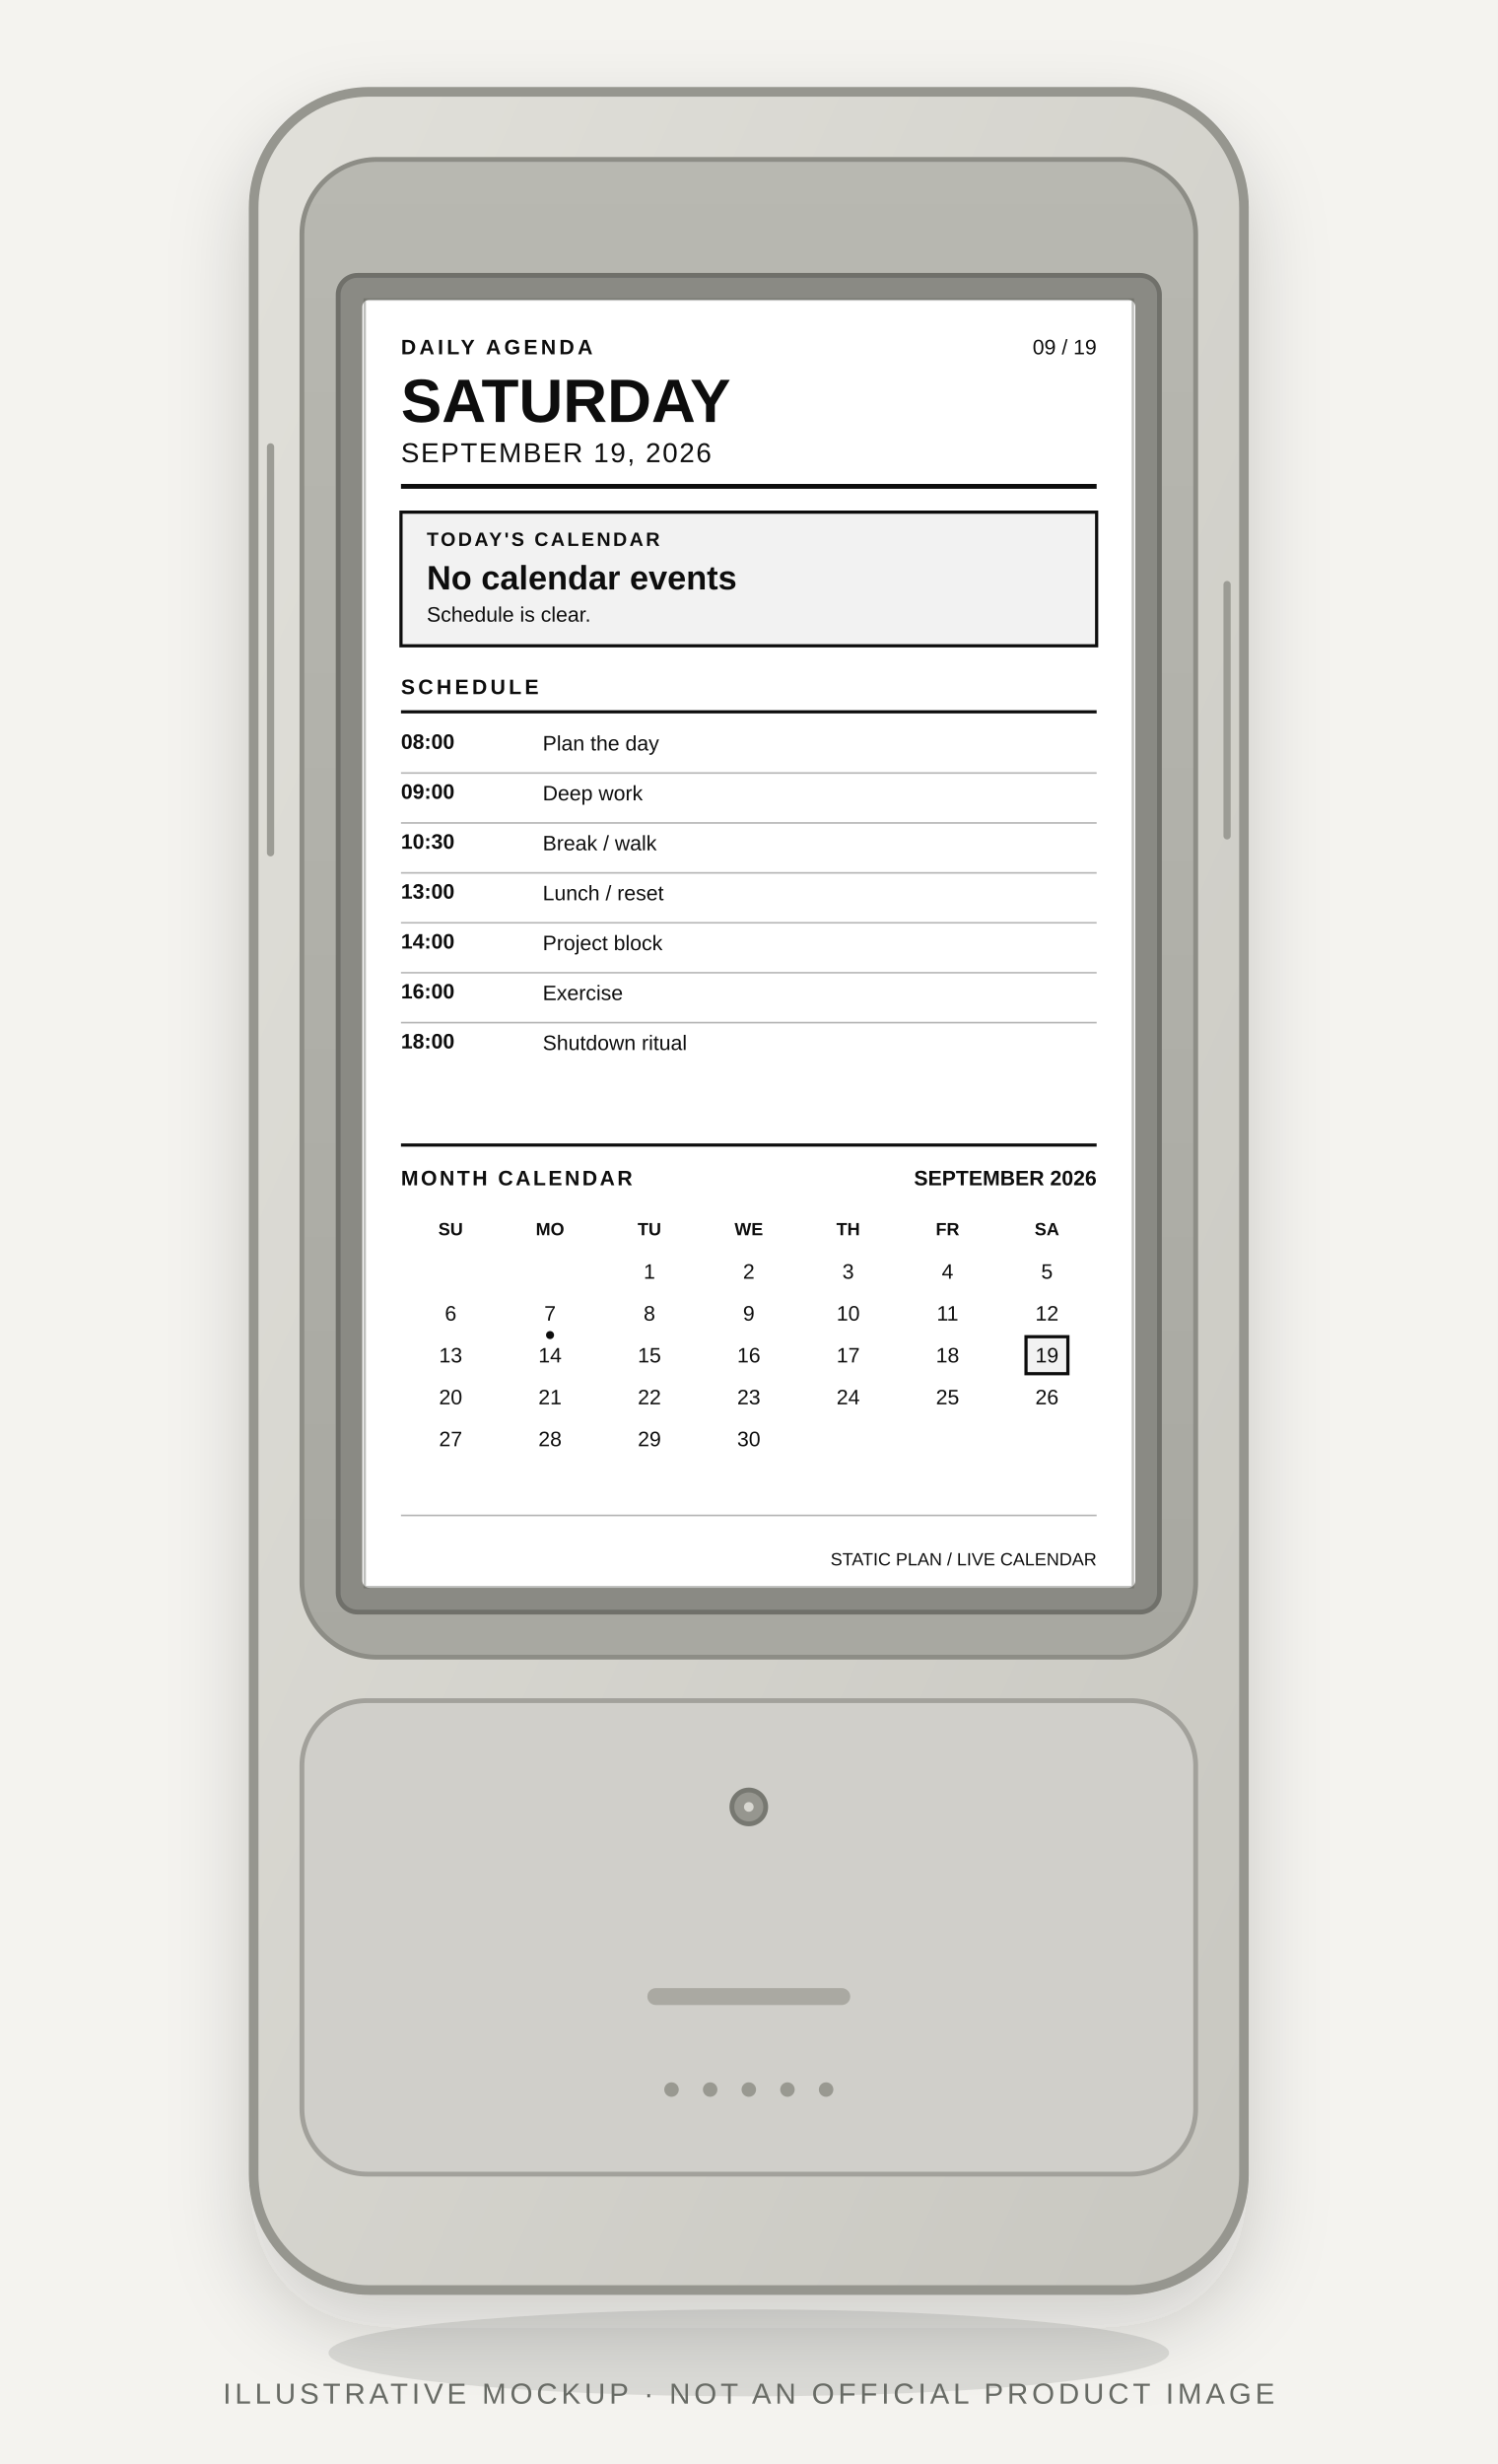
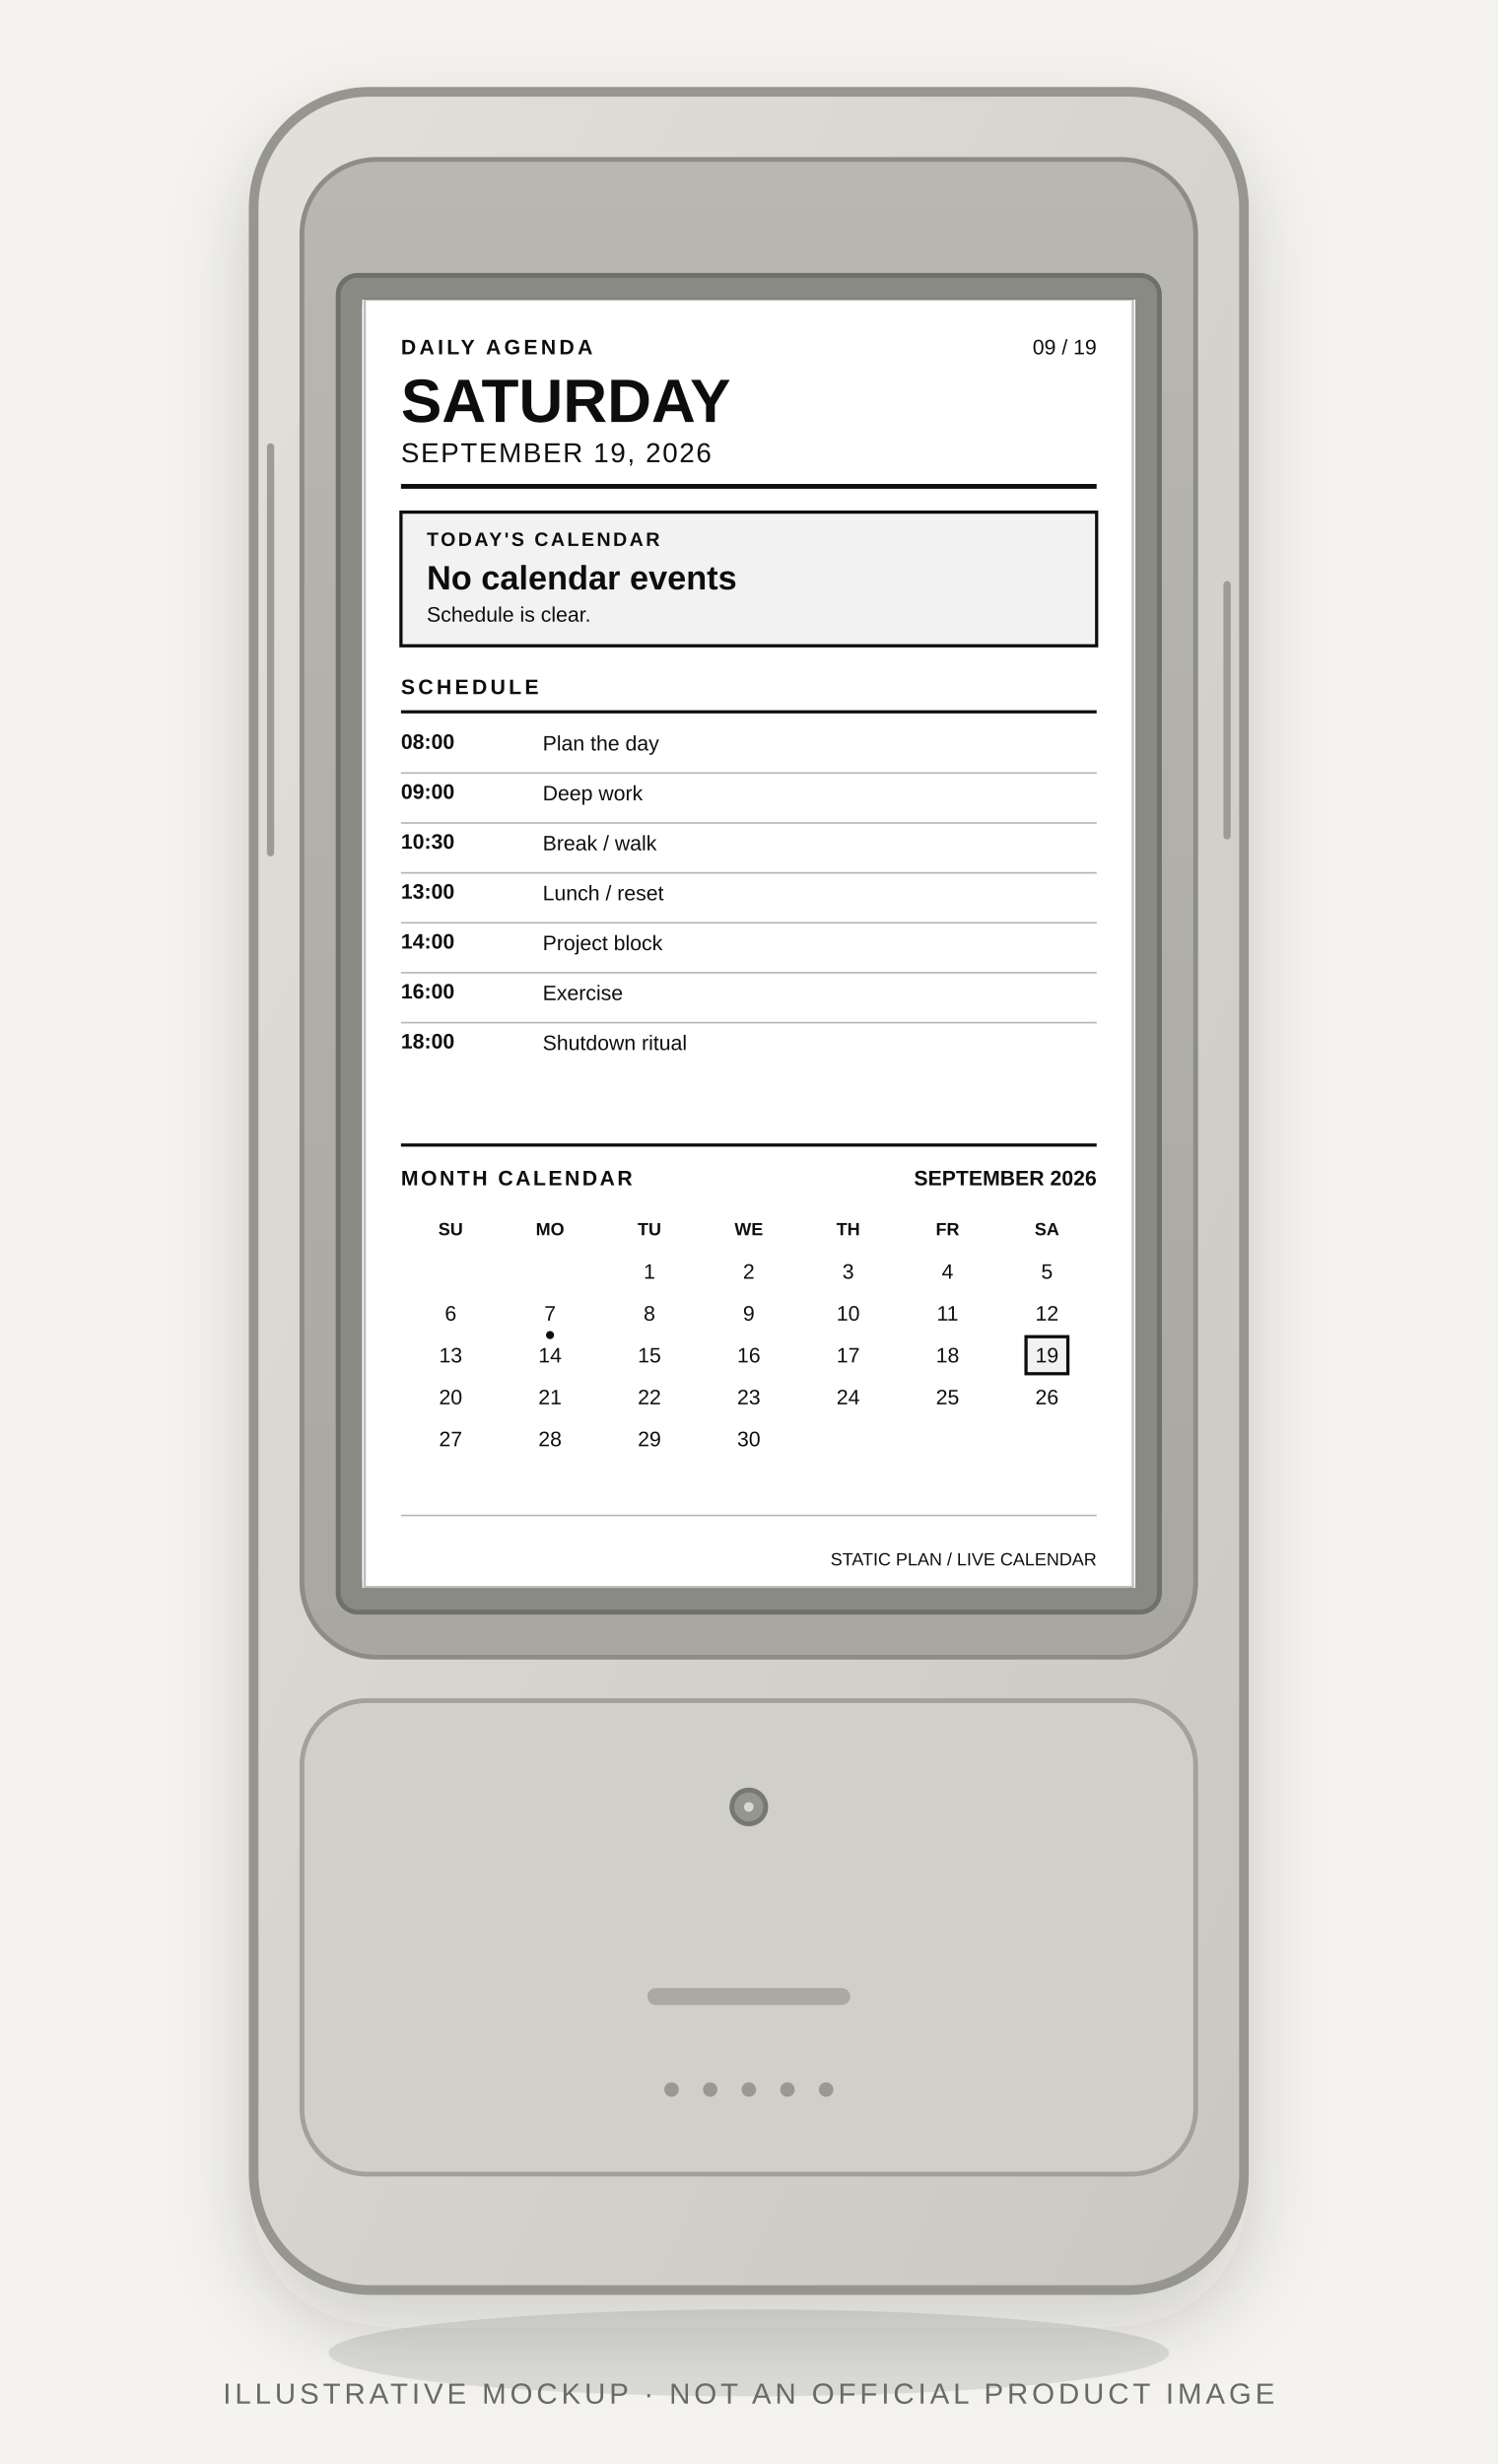
<svg xmlns="http://www.w3.org/2000/svg" width="620" height="1020" viewBox="0 0 620 1020" role="img" aria-labelledby="title description">
  <defs>
    <filter id="shadow" x="-20%" y="-20%" width="140%" height="150%">
      <feDropShadow dx="0" dy="14" stdDeviation="16" flood-color="#222820" flood-opacity="0.18" />
    </filter>
    <linearGradient id="body" x1="0" y1="0" x2="1" y2="1">
      <stop offset="0" stop-color="#e1e0da" />
      <stop offset="1" stop-color="#c8c7c0" />
    </linearGradient>
    <linearGradient id="bezel" x1="0" y1="0" x2="0" y2="1">
      <stop offset="0" stop-color="#b8b8b1" />
      <stop offset="1" stop-color="#a8a8a1" />
    </linearGradient>
-     <clipPath id="screen-clip">
-       <rect x="150" y="124" width="320" height="533.333" rx="3" />
-     </clipPath>
  </defs>
  <rect width="620" height="1020" fill="#f4f3ef" />
  <ellipse cx="310" cy="974" rx="174" ry="18" fill="#252b26" opacity="0.12" />
  <g filter="url(#shadow)">
    <rect x="105" y="38" width="410" height="910" rx="48" fill="url(#body)" stroke="#96968f" stroke-width="4" />
    <rect x="125" y="66" width="370" height="620" rx="31" fill="url(#bezel)" stroke="#8d8d86" stroke-width="2" />
    <rect x="140" y="114" width="340" height="553.333" rx="8" fill="#8a8a84" stroke="#6f706b" stroke-width="2" />
-     <svg x="150" y="124" width="320" height="533.333" viewBox="0 0 480 800" preserveAspectRatio="none" clip-path="url(#screen-clip)">
+     <rect x="150" y="124" width="320" height="533.333" rx="3" fill="#fff" />
+     <g transform="translate(150 124) scale(0.6666667)">
      <rect width="480" height="800" fill="#ffffff" />
      <g fill="#111111" font-family="Arial, Helvetica, sans-serif">
        <text x="24" y="34" font-size="13" font-weight="bold" letter-spacing="2">DAILY AGENDA</text>
        <text x="456" y="34" font-size="13" text-anchor="end">09 / 19</text>
        <text x="24" y="76" font-size="38" font-weight="bold">SATURDAY</text>
        <text x="24" y="101" font-size="17" letter-spacing="1">SEPTEMBER 19, 2026</text>
        <line x1="24" y1="116" x2="456" y2="116" stroke="#111111" stroke-width="3" />
        <rect x="24" y="132" width="432" height="83" fill="#f2f2f2" stroke="#111111" stroke-width="2" />
        <text x="40" y="153" font-size="12" font-weight="bold" letter-spacing="1.5">TODAY'S CALENDAR</text>
        <text x="40" y="180" font-size="21" font-weight="bold">No calendar events</text>
        <text x="40" y="200" font-size="13">Schedule is clear.</text>
        <text x="24" y="245" font-size="13" font-weight="bold" letter-spacing="2">SCHEDULE</text>
        <line x1="24" y1="256" x2="456" y2="256" stroke="#111111" stroke-width="2" />
        <text x="24" y="279" font-size="13" font-weight="bold">08:00</text>
        <text x="112" y="280" font-size="13">Plan the day</text>
        <line x1="24" y1="294" x2="456" y2="294" stroke="#b5b5b5" />
        <text x="24" y="310" font-size="13" font-weight="bold">09:00</text>
        <text x="112" y="311" font-size="13">Deep work</text>
        <line x1="24" y1="325" x2="456" y2="325" stroke="#b5b5b5" />
        <text x="24" y="341" font-size="13" font-weight="bold">10:30</text>
        <text x="112" y="342" font-size="13">Break / walk</text>
        <line x1="24" y1="356" x2="456" y2="356" stroke="#b5b5b5" />
        <text x="24" y="372" font-size="13" font-weight="bold">13:00</text>
        <text x="112" y="373" font-size="13">Lunch / reset</text>
        <line x1="24" y1="387" x2="456" y2="387" stroke="#b5b5b5" />
        <text x="24" y="403" font-size="13" font-weight="bold">14:00</text>
        <text x="112" y="404" font-size="13">Project block</text>
        <line x1="24" y1="418" x2="456" y2="418" stroke="#b5b5b5" />
        <text x="24" y="434" font-size="13" font-weight="bold">16:00</text>
        <text x="112" y="435" font-size="13">Exercise</text>
        <line x1="24" y1="449" x2="456" y2="449" stroke="#b5b5b5" />
        <text x="24" y="465" font-size="13" font-weight="bold">18:00</text>
        <text x="112" y="466" font-size="13">Shutdown ritual</text>
        <line x1="24" y1="525" x2="456" y2="525" stroke="#111111" stroke-width="2" />
        <text x="24" y="550" font-size="13" font-weight="bold" letter-spacing="1.5">MONTH CALENDAR</text>
        <text x="456" y="550" font-size="13" font-weight="bold" text-anchor="end">SEPTEMBER 2026</text>
        <text x="54.857" y="581" font-size="11" font-weight="bold" text-anchor="middle">SU</text>
        <text x="116.571" y="581" font-size="11" font-weight="bold" text-anchor="middle">MO</text>
        <text x="178.286" y="581" font-size="11" font-weight="bold" text-anchor="middle">TU</text>
        <text x="240" y="581" font-size="11" font-weight="bold" text-anchor="middle">WE</text>
        <text x="301.714" y="581" font-size="11" font-weight="bold" text-anchor="middle">TH</text>
        <text x="363.429" y="581" font-size="11" font-weight="bold" text-anchor="middle">FR</text>
        <text x="425.143" y="581" font-size="11" font-weight="bold" text-anchor="middle">SA</text>
        <text x="178.286" y="608" font-size="13" text-anchor="middle">1</text>
        <text x="240" y="608" font-size="13" text-anchor="middle">2</text>
        <text x="301.714" y="608" font-size="13" text-anchor="middle">3</text>
        <text x="363.429" y="608" font-size="13" text-anchor="middle">4</text>
        <text x="425.143" y="608" font-size="13" text-anchor="middle">5</text>
        <text x="54.857" y="634" font-size="13" text-anchor="middle">6</text>
        <text x="116.571" y="634" font-size="13" text-anchor="middle">7</text>
        <circle cx="116.571" cy="643" r="2.5" fill="#111111" />
        <text x="178.286" y="634" font-size="13" text-anchor="middle">8</text>
        <text x="240" y="634" font-size="13" text-anchor="middle">9</text>
        <text x="301.714" y="634" font-size="13" text-anchor="middle">10</text>
        <text x="363.429" y="634" font-size="13" text-anchor="middle">11</text>
        <text x="425.143" y="634" font-size="13" text-anchor="middle">12</text>
        <text x="54.857" y="660" font-size="13" text-anchor="middle">13</text>
        <text x="116.571" y="660" font-size="13" text-anchor="middle">14</text>
        <text x="178.286" y="660" font-size="13" text-anchor="middle">15</text>
        <text x="240" y="660" font-size="13" text-anchor="middle">16</text>
        <text x="301.714" y="660" font-size="13" text-anchor="middle">17</text>
        <text x="363.429" y="660" font-size="13" text-anchor="middle">18</text>
        <rect x="412.143" y="644" width="26" height="23" fill="#f2f2f2" stroke="#111111" stroke-width="2" />
        <text x="425.143" y="660" font-size="13" text-anchor="middle">19</text>
        <text x="54.857" y="686" font-size="13" text-anchor="middle">20</text>
        <text x="116.571" y="686" font-size="13" text-anchor="middle">21</text>
        <text x="178.286" y="686" font-size="13" text-anchor="middle">22</text>
        <text x="240" y="686" font-size="13" text-anchor="middle">23</text>
        <text x="301.714" y="686" font-size="13" text-anchor="middle">24</text>
        <text x="363.429" y="686" font-size="13" text-anchor="middle">25</text>
        <text x="425.143" y="686" font-size="13" text-anchor="middle">26</text>
        <text x="54.857" y="712" font-size="13" text-anchor="middle">27</text>
        <text x="116.571" y="712" font-size="13" text-anchor="middle">28</text>
        <text x="178.286" y="712" font-size="13" text-anchor="middle">29</text>
        <text x="240" y="712" font-size="13" text-anchor="middle">30</text>
        <line x1="24" y1="755" x2="456" y2="755" stroke="#b5b5b5" />
        <text x="456" y="786" font-size="11" text-anchor="end">STATIC PLAN / LIVE CALENDAR</text>
      </g>
-     </svg>
+     </g>
    <path d="M151 124h318v533H151z" fill="none" stroke="#555650" stroke-width="1" opacity="0.38" />
    <rect x="125" y="704" width="370" height="196" rx="27" fill="#d0cfca" stroke="#a2a19b" stroke-width="2" />
    <circle cx="310" cy="748" r="7" fill="#96968f" stroke="#777871" stroke-width="2" />
    <circle cx="310" cy="748" r="2" fill="#d8d7d1" />
    <rect x="268" y="823" width="84" height="7" rx="3.5" fill="#aaa9a2" />
    <circle cx="278" cy="865" r="3" fill="#999991" />
    <circle cx="294" cy="865" r="3" fill="#999991" />
    <circle cx="310" cy="865" r="3" fill="#999991" />
    <circle cx="326" cy="865" r="3" fill="#999991" />
    <circle cx="342" cy="865" r="3" fill="#999991" />
    <path d="M112 185v168" stroke="#9c9c95" stroke-width="3" stroke-linecap="round" />
    <path d="M508 242v104" stroke="#9c9c95" stroke-width="3" stroke-linecap="round" />
  </g>
  <text x="310" y="995" text-anchor="middle" fill="#686b65" font-family="Arial, Helvetica, sans-serif" font-size="12" letter-spacing="1.6">ILLUSTRATIVE MOCKUP · NOT AN OFFICIAL PRODUCT IMAGE</text>
</svg>
